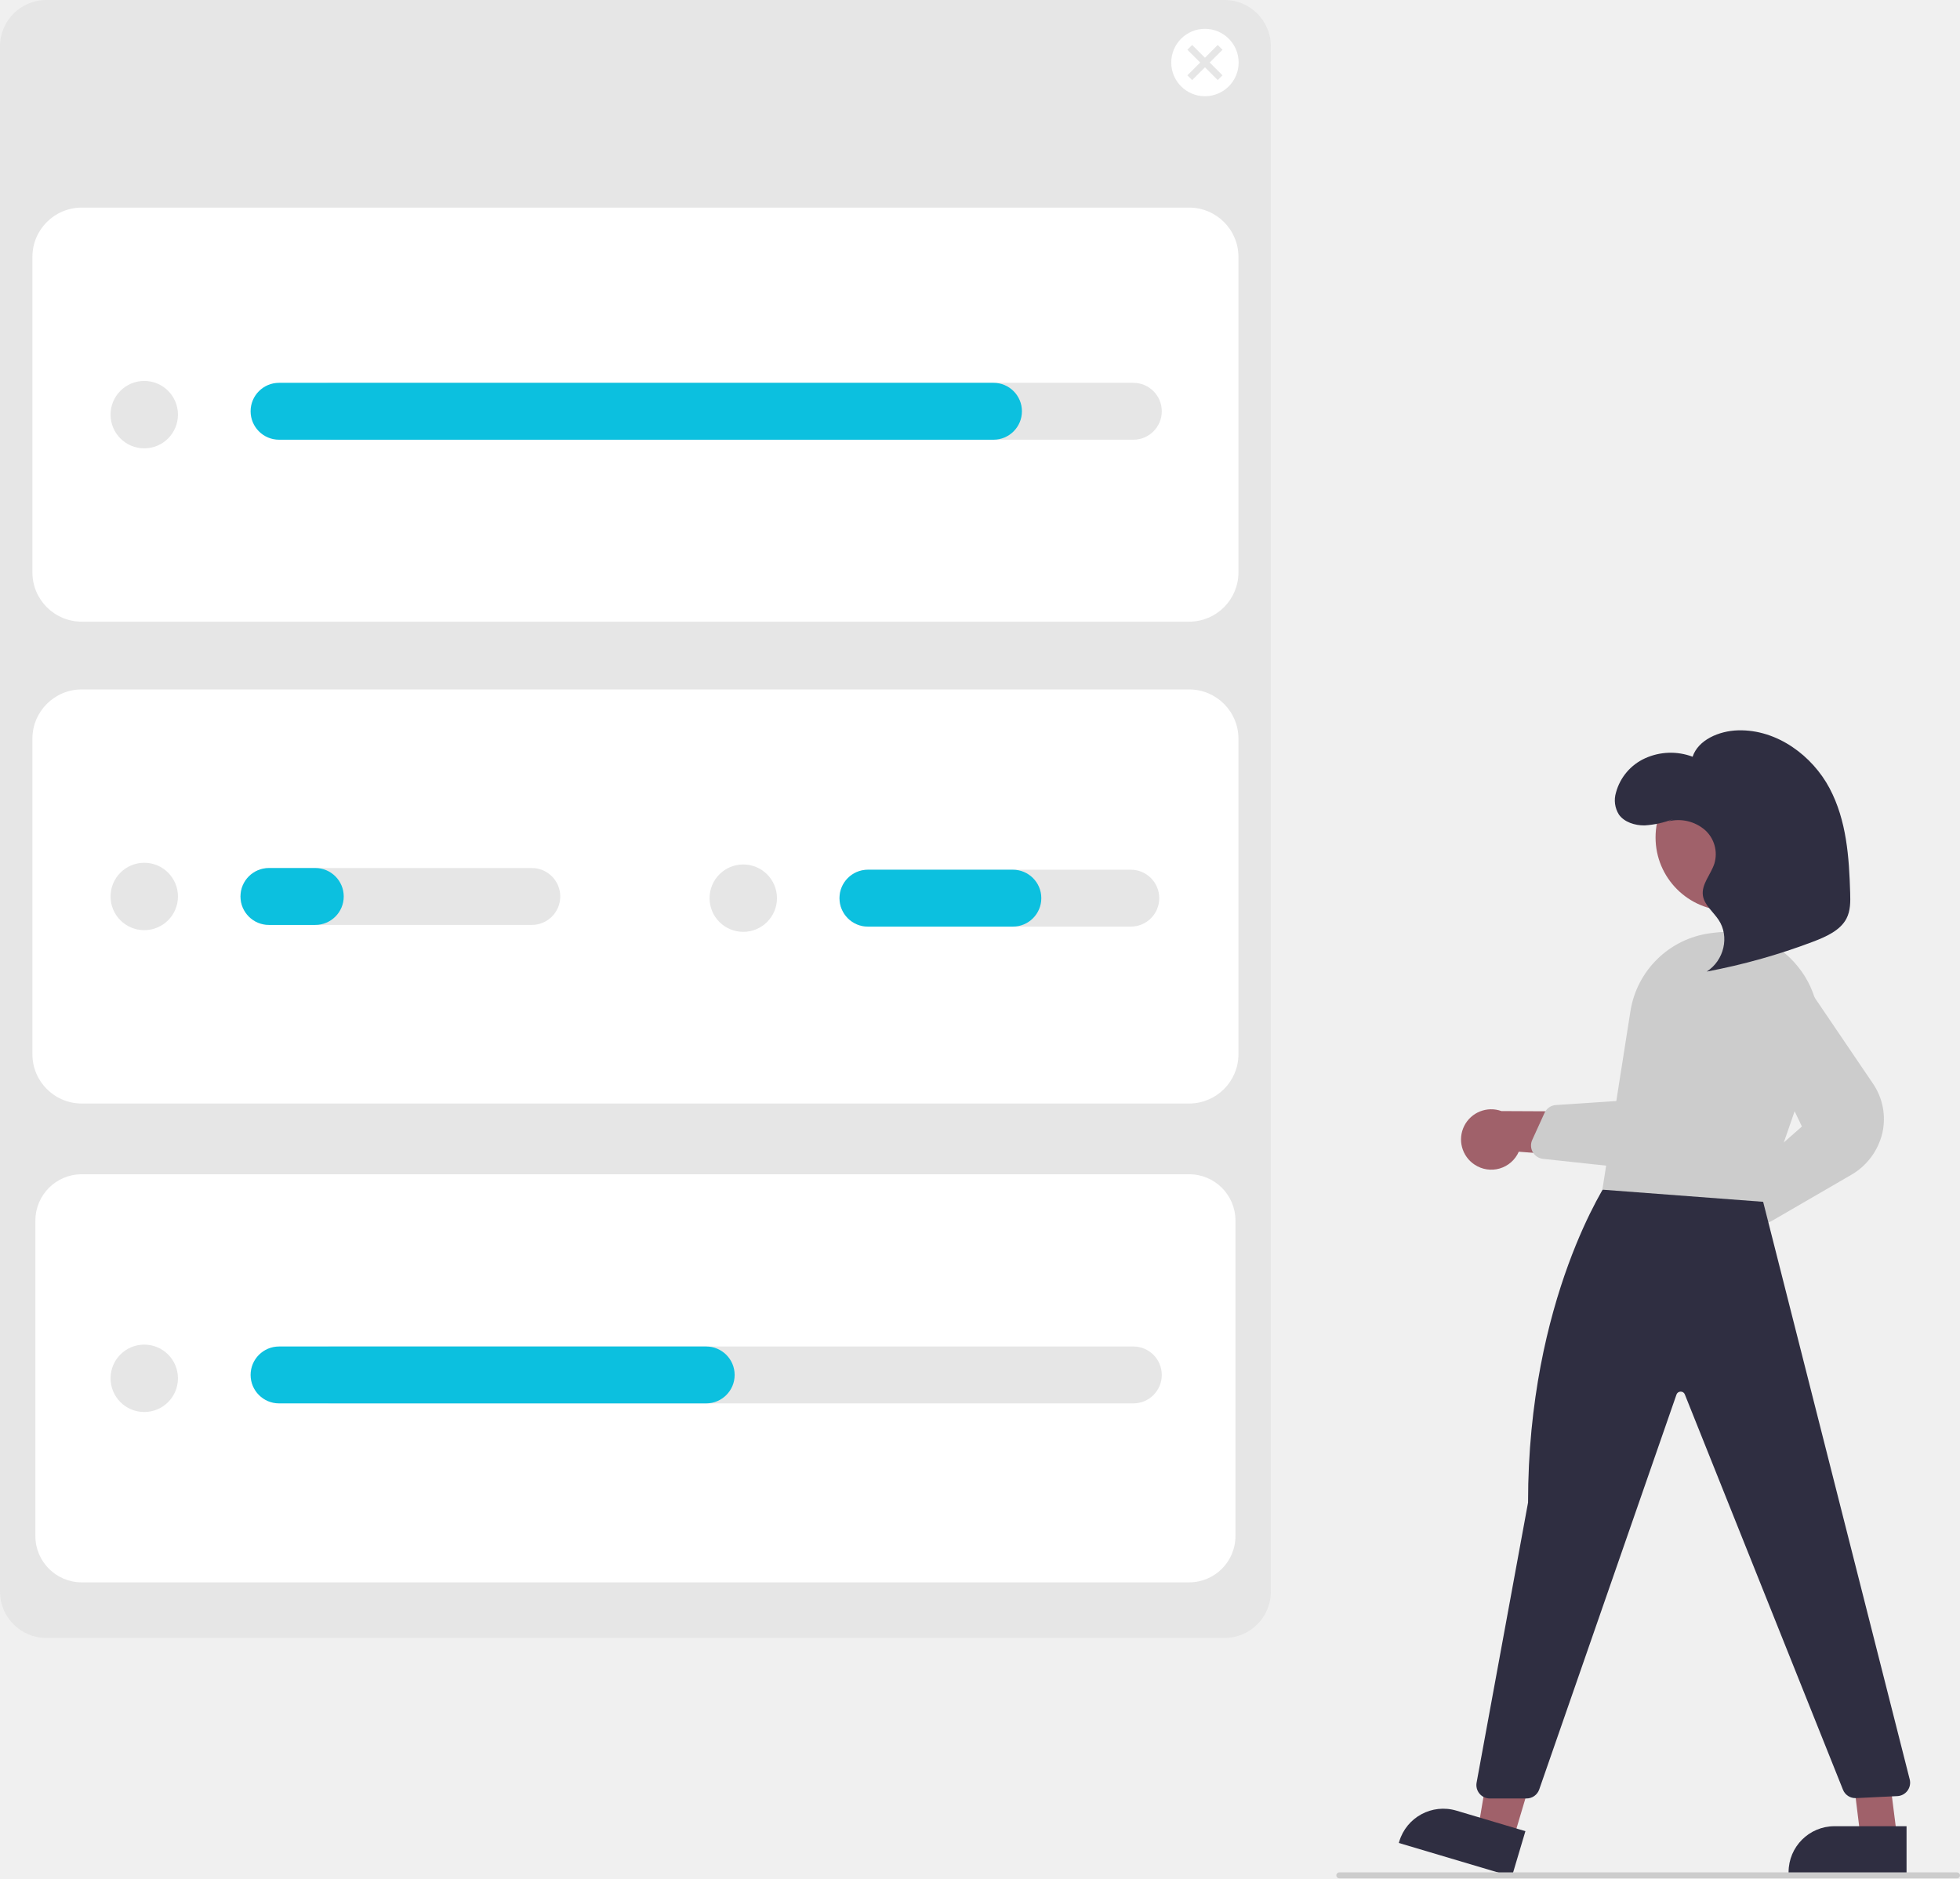
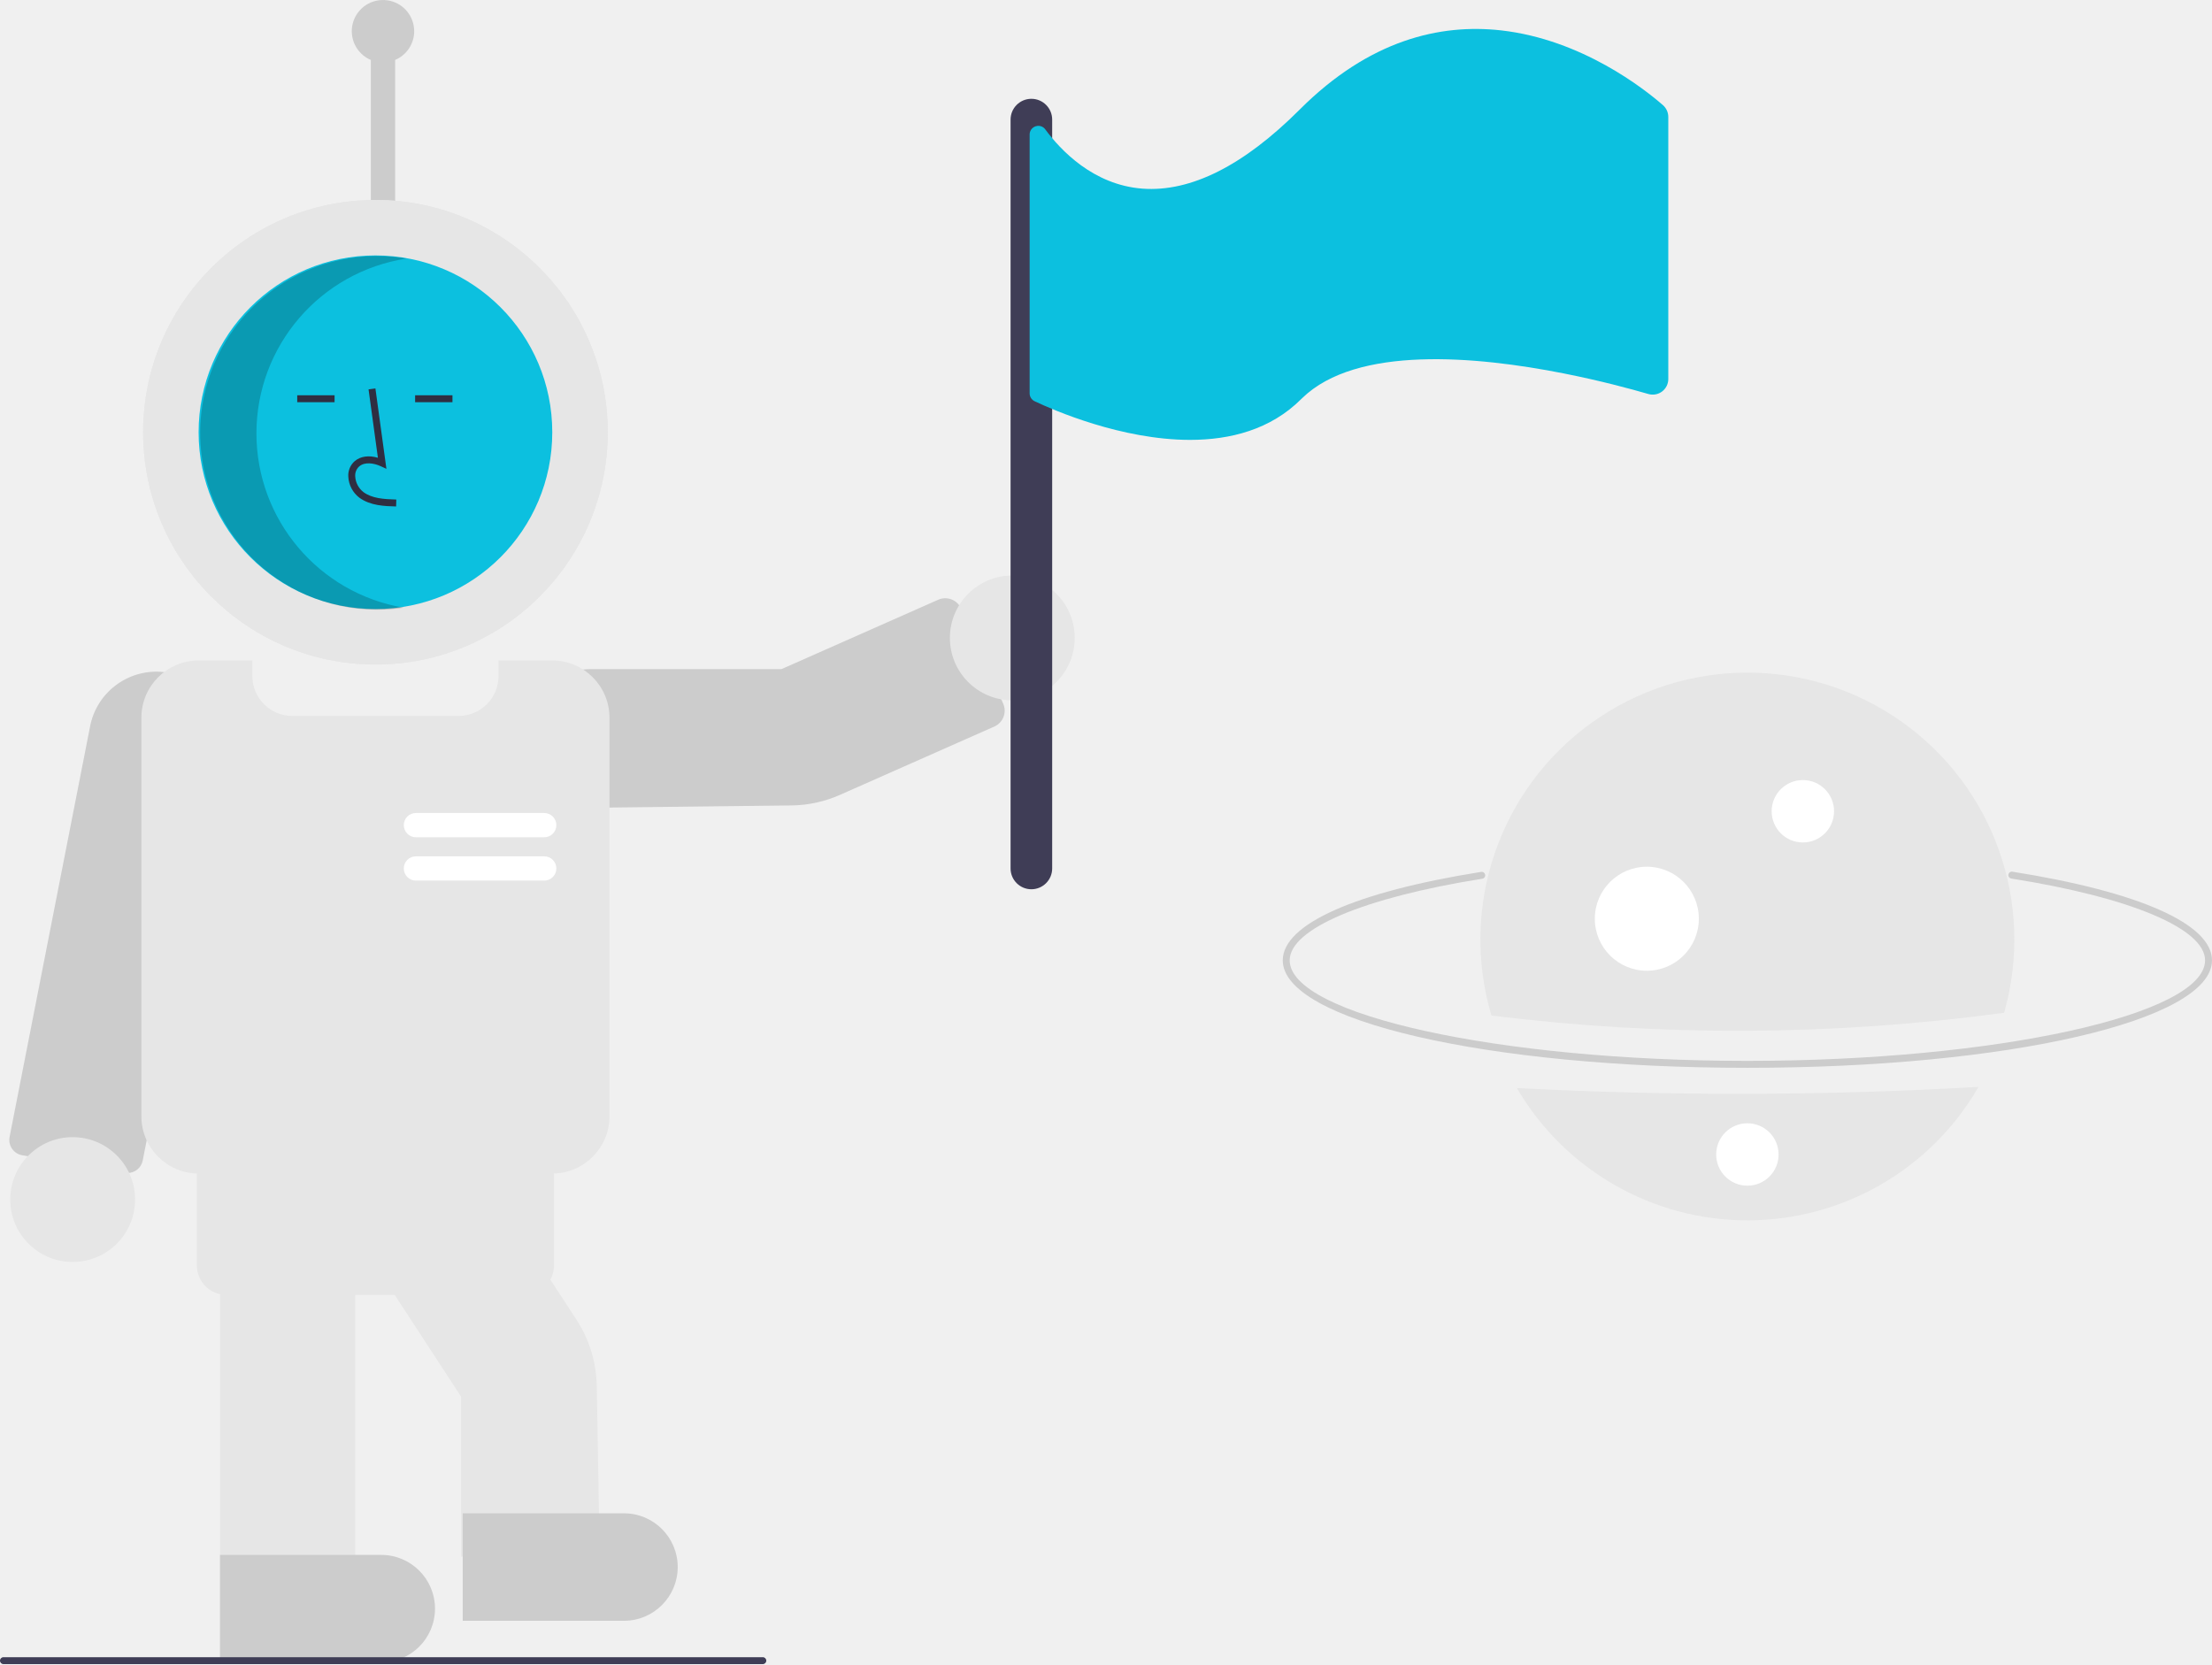
- <svg xmlns="http://www.w3.org/2000/svg" data-name="Layer 1" width="656.816" height="629.537" viewBox="0 0 656.816 629.537">
-   <path d="M287.092,135.231a15.517,15.517,0,0,0-15.5,15.5V668.698a15.517,15.517,0,0,0,15.5,15.5H681.965a15.518,15.518,0,0,0,15.5-15.5V150.731a15.518,15.518,0,0,0-15.5-15.5Z" transform="translate(-271.592 -135.2314)" fill="#e6e6e6" />
-   <path d="M670.108,343.586H298.95a16.519,16.519,0,0,1-16.5-16.5V221.313a16.519,16.519,0,0,1,16.5-16.5H670.108a16.518,16.518,0,0,1,16.5,16.5V327.086A16.518,16.518,0,0,1,670.108,343.586Z" transform="translate(-271.592 -135.2314)" fill="#fff" />
-   <path d="M670.108,505.076H298.95a16.519,16.519,0,0,1-16.5-16.5V382.801a16.519,16.519,0,0,1,16.5-16.5H670.108a16.518,16.518,0,0,1,16.5,16.5V488.576A16.518,16.518,0,0,1,670.108,505.076Z" transform="translate(-271.592 -135.2314)" fill="#fff" />
-   <path d="M298.95,528.791a15.517,15.517,0,0,0-15.5,15.5V650.064a15.517,15.517,0,0,0,15.5,15.5H670.108a15.517,15.517,0,0,0,15.5-15.5V544.291a15.517,15.517,0,0,0-15.5-15.5Z" transform="translate(-271.592 -135.2314)" fill="#fff" />
-   <circle cx="403.788" cy="20.957" r="11.293" fill="#fff" />
-   <circle cx="48.342" cy="300.457" r="11.293" fill="#e6e6e6" />
-   <path d="M449.803,445.223h-88.085a9.534,9.534,0,1,1,0-19.068h88.085a9.534,9.534,0,1,1,0,19.068Z" transform="translate(-271.592 -135.2314)" fill="#e6e6e6" />
-   <circle cx="249.074" cy="301.022" r="11.293" fill="#e6e6e6" />
-   <path d="M650.535,445.788h-88.085a9.534,9.534,0,0,1,0-19.069h88.085a9.534,9.534,0,1,1,0,19.069Z" transform="translate(-271.592 -135.2314)" fill="#e6e6e6" />
-   <polygon points="409.668 16.673 408.071 15.076 403.788 19.36 399.504 15.076 397.907 16.673 402.191 20.957 397.907 25.24 399.504 26.837 403.788 22.553 408.071 26.837 409.668 25.24 405.385 20.957 409.668 16.673" fill="#e6e6e6" />
-   <circle cx="48.342" cy="138.968" r="11.293" fill="#e6e6e6" />
-   <path d="M651.382,282.604H382.61a9.534,9.534,0,0,1,0-19.069H651.382a9.534,9.534,0,0,1,0,19.069Z" transform="translate(-271.592 -135.2314)" fill="#e6e6e6" />
-   <path d="M604.516,282.604H365.106a9.534,9.534,0,0,1,0-19.069H604.516a9.534,9.534,0,0,1,0,19.069Z" transform="translate(-271.592 -135.2314)" fill="#0cc0df" />
-   <circle cx="48.342" cy="461.946" r="11.293" fill="#e6e6e6" />
-   <path d="M651.382,605.583H382.61a9.534,9.534,0,1,1,0-19.068H651.382a9.534,9.534,0,0,1,0,19.068Z" transform="translate(-271.592 -135.2314)" fill="#e6e6e6" />
-   <path d="M508.244,605.583H365.106a9.534,9.534,0,1,1,0-19.068H508.244a9.534,9.534,0,0,1,0,19.068Z" transform="translate(-271.592 -135.2314)" fill="#0cc0df" />
-   <path d="M377.246,445.223H361.718a9.534,9.534,0,1,1,0-19.068h15.528a9.534,9.534,0,1,1,0,19.068Z" transform="translate(-271.592 -135.2314)" fill="#0cc0df" />
-   <path d="M611.01,445.788H562.45a9.534,9.534,0,0,1,0-19.069h48.56a9.534,9.534,0,0,1,0,19.069Z" transform="translate(-271.592 -135.2314)" fill="#0cc0df" />
-   <path d="M849.371,560.048a10.056,10.056,0,0,0,8.667-12.753l29.274-20.494-17.265-6.837L844.894,540.474a10.11,10.11,0,0,0,4.477,19.574Z" transform="translate(-271.592 -135.2314)" fill="#a0616a" />
-   <path d="M863.016,545.082a4.509,4.509,0,0,1-1.827-.391,4.453,4.453,0,0,1-2.578-3.168l-1.965-9.127a4.506,4.506,0,0,1,1.425-4.325l17.36-15.286-17.137-35.905a10.969,10.969,0,0,1,18.979-10.881l21.946,32.371a21.139,21.139,0,0,1,3.196,16.486A22.056,22.056,0,0,1,891.779,529.094L865.268,544.47A4.477,4.477,0,0,1,863.016,545.082Z" transform="translate(-271.592 -135.2314)" fill="#ccc" />
-   <path d="M765.752,525.567A10.056,10.056,0,0,0,780.549,521.232l35.626,2.79-8.982-16.253-32.454-.157a10.11,10.11,0,0,0-8.988,17.956Z" transform="translate(-271.592 -135.2314)" fill="#a0616a" />
-   <circle cx="579.356" cy="280.671" r="24.561" fill="#a0616a" />
-   <polygon points="507.039 616.668 495.289 613.172 503.182 566.184 520.525 571.345 507.039 616.668" fill="#a0616a" />
-   <path d="M778.239,764.182,740.35,752.909l.143-.479a15.386,15.386,0,0,1,19.135-10.36l.001 0L782.77,748.955Z" transform="translate(-271.592 -135.2314)" fill="#2f2e41" />
-   <polygon points="635.778 616.067 623.518 616.066 617.686 568.778 629.78 568.779 635.778 616.067" fill="#a0616a" />
-   <path d="M910.496,763.182l-39.531-.001v-.5a15.386,15.386,0,0,1,15.386-15.386h.001l24.144.001Z" transform="translate(-271.592 -135.2314)" fill="#2f2e41" />
-   <path d="M783.152,737.997H770.842a4.501,4.501,0,0,1-4.426-5.313l17.241-93.866c-.017-68.387,26.89-107.997,27.161-108.39l.328-.474,50.287,4.104,50.123,197.544a4.5,4.5,0,0,1-4.143,5.602l-13.831.671a4.479,4.479,0,0,1-4.396-2.823l-52.989-132.468a1.433,1.433,0,0,0-1.427-.942,1.47,1.47,0,0,0-1.382,1.007L787.403,734.975A4.504,4.504,0,0,1,783.152,737.997Z" transform="translate(-271.592 -135.2314)" fill="#2f2e41" />
-   <path d="M862.487,538.025l-.384-.028-53.541-4.041,9.391-59.729A31.273,31.273,0,0,1,844.676,448.011h0q.617-.086,1.242-.169A30.901,30.901,0,0,1,874.004,459.082a31.29,31.29,0,0,1,5.354,30.169Z" transform="translate(-271.592 -135.2314)" fill="#ccc" />
-   <path d="M835.252,522.427a21.174,21.174,0,0,1-15.596,4.535l-30.987-3.336a4.5,4.5,0,0,1-3.614-6.34l4.132-9.071a4.496,4.496,0,0,1,3.794-2.625l22.585-1.514,7.415-39.082a10.983,10.983,0,0,1,10.778-8.925,10.859,10.859,0,0,1,8.17,3.65,11.322,11.322,0,0,1,2.779,8.06l-1.436,38.747a21.137,21.137,0,0,1-7.364,15.354Q835.584,522.162,835.252,522.427Z" transform="translate(-271.592 -135.2314)" fill="#ccc" />
-   <path d="M832.271,409.769a32.002,32.002,0,0,1-9.554,2.102c-3.293.041-6.793-1.099-8.595-3.607a8.986,8.986,0,0,1-.989-7.439,17.671,17.671,0,0,1,9.752-11.457,20.761,20.761,0,0,1,15.918-.512c1.848-5.618,8.808-8.675,15.25-8.848,13.16-.353,24.926,8.62,30.644,19.41s6.553,23.123,6.908,35.097c.087,2.92.123,5.965-1.26,8.602-2.06,3.926-6.741,6.04-11.152,7.716a209.369,209.369,0,0,1-35.667,10.026c5.84-3.732,7.692-11.766,3.993-17.319-1.81-2.717-4.781-4.979-5.262-8.125-.577-3.773,2.643-7.072,3.833-10.724a10.898,10.898,0,0,0-3.109-11.25,13.666,13.666,0,0,0-12.338-2.926" transform="translate(-271.592 -135.2314)" fill="#2f2e41" />
-   <path d="M927.408,764.769h-207a1,1,0,0,1,0-2h207a1,1,0,0,1,0,2Z" transform="translate(-271.592 -135.2314)" fill="#ccc" />
+ <svg xmlns="http://www.w3.org/2000/svg" data-name="Layer 1" width="637.957" height="480" viewBox="0 0 637.957 480">
+   <path d="M784.978,518c-75.14,0-134-13.617-134-31,0-10.422,20.856-19.721,57.22-25.511a1,1,0,1,1,.314,1.975C674.258,468.919,652.978,477.938,652.978,487c0,15.72,60.448,29,132,29s132-13.28,132-29c0-9.101-21.416-18.141-55.89-23.593a1,1,0,0,1,.312-1.976c36.591,5.787,57.577,15.106,57.577,25.568C918.978,504.383,860.118,518,784.978,518Z" transform="translate(-281.0217 -210)" fill="#ccc" />
+   <path d="M718.5,523.838a76.983,76.983,0,0,0,133.15-.336A1211.979,1211.979,0,0,1,718.5,523.838Z" transform="translate(-281.0217 -210)" fill="#e6e6e6" />
+   <path d="M859.02,502.123a76.997,76.997,0,1,0-147.857.799A572.233,572.233,0,0,0,859.02,502.123Z" transform="translate(-281.0217 -210)" fill="#e6e6e6" />
+   <path d="M400.478,219a9,9,0,1,0-12.5,8.294V274h7V227.294A9.002,9.002,0,0,0,400.478,219Z" transform="translate(-281.0217 -210)" fill="#ccc" />
+   <path d="M450.981,443h-.003a20.021,20.021,0,0,1-19.986-20.771c.401-10.603,9.581-19.229,20.464-19.229h54.945l45.212-20.015a5.007,5.007,0,0,1,6.596,2.547l12.144,27.433a5.006,5.006,0,0,1-2.548,6.596L523.275,439.274a35.4,35.4,0,0,1-14.002,3.046Z" transform="translate(-281.0217 -210)" fill="#ccc" />
+   <path d="M317.795,548.343a4.595,4.595,0,0,1-.778-.066L287.448,543.23h0a4.499,4.499,0,0,1-3.659-5.301l23.146-118.051a19.5,19.5,0,0,1,38.442,6.572L322.191,544.707A4.47,4.47,0,0,1,317.795,548.343Z" transform="translate(-281.0217 -210)" fill="#ccc" />
+   <circle cx="20.957" cy="346" r="18" fill="#e6e6e6" />
+   <circle cx="108.28" cy="124.677" r="67" fill="#e6e6e6" />
+   <circle cx="108.28" cy="124.677" r="67" fill="#e6e6e6" />
+   <circle cx="108.28" cy="124.677" r="51" fill="#0cc0df" />
+   <path d="M395.264,356.086c-3.306-.092-7.42-.207-10.59-2.522a8.133,8.133,0,0,1-3.2-6.073,5.471,5.471,0,0,1,1.86-4.493c1.656-1.399,4.073-1.727,6.678-.961L387.313,322.311l1.981-.271,3.173,23.19-1.655-.759c-1.918-.88-4.552-1.328-6.188.055a3.515,3.515,0,0,0-1.153,2.896,6.147,6.147,0,0,0,2.381,4.528c2.467,1.802,5.746,2.034,9.466,2.138Z" transform="translate(-281.0217 -210)" fill="#2f2e41" />
+   <rect x="85.721" y="114.012" width="10.772" height="2" fill="#2f2e41" />
+   <rect x="119.721" y="114.012" width="10.772" height="2" fill="#2f2e41" />
+   <path d="M354.978,335a51.011,51.011,0,0,1,43.268-50.417A50.994,50.994,0,1,0,397.443,385.275,51.004,51.004,0,0,1,354.978,335Z" transform="translate(-281.0217 -210)" opacity="0.2" />
+   <path d="M440.301,548.5h-102a16.519,16.519,0,0,1-16.5-16.5V417a16.519,16.519,0,0,1,16.5-16.5h15.5V405a11.513,11.513,0,0,0,11.5,11.5h48a11.513,11.513,0,0,0,11.5-11.5v-4.5h15.5a16.519,16.519,0,0,1,16.5,16.5V532A16.519,16.519,0,0,1,440.301,548.5Z" transform="translate(-281.0217 -210)" fill="#e6e6e6" />
+   <path d="M453.987,659H413.978V612.811l-52.251-80.116,33.504-21.851,52.022,79.768a36.189,36.189,0,0,1,5.879,19.165Z" transform="translate(-281.0217 -210)" fill="#e6e6e6" />
+   <path d="M383.478,689.5h-39v-117h39Z" transform="translate(-281.0217 -210)" fill="#e6e6e6" />
+   <path d="M432.301,583.5h-86a8.51,8.51,0,0,1-8.5-8.5V543a8.51,8.51,0,0,1,8.5-8.5h86a8.51,8.51,0,0,1,8.5,8.5v32A8.51,8.51,0,0,1,432.301,583.5Z" transform="translate(-281.0217 -210)" fill="#e6e6e6" />
+   <path d="M460.978,677.5h-46.5v-31h46.5a15.5,15.5,0,0,1,0,31Z" transform="translate(-281.0217 -210)" fill="#ccc" />
+   <path d="M390.978,689.5h-46.5v-31h46.5a15.5,15.5,0,0,1,0,31Z" transform="translate(-281.0217 -210)" fill="#ccc" />
+   <path d="M437.978,451.5h-37a3.5,3.5,0,0,1,0-7h37a3.5,3.5,0,0,1,0,7Z" transform="translate(-281.0217 -210)" fill="#fff" />
+   <path d="M437.978,464h-37a3.5,3.5,0,0,1,0-7h37a3.5,3.5,0,0,1,0,7Z" transform="translate(-281.0217 -210)" fill="#fff" />
+   <path d="M501.022,690h-219a1,1,0,0,1,0-2h219a1,1,0,1,1,0,2Z" transform="translate(-281.0217 -210)" fill="#3f3d56" />
+   <circle cx="291.957" cy="184" r="18" fill="#e6e6e6" />
+   <path d="M578.478,466.5a6.007,6.007,0,0,1-6-6v-216a6,6,0,0,1,12,0v216A6.007,6.007,0,0,1,578.478,466.5Z" transform="translate(-281.0217 -210)" fill="#3f3d56" />
+   <path d="M760.639,240.34c-5.27-4.61-23.37-18.96-46.72-21.58-17.47-1.95-37.88,2.66-58.05,22.84-16.18,16.18-31.44,23.85-45.36,22.81-14.21-1.07-23.66-11.17-28.03-17.1a2.443,2.443,0,0,0-2.77-.88,2.47,2.47,0,0,0-1.73,2.38v74.66a2.509,2.509,0,0,0,1.43,2.26c5.45,2.58,25.08,11.15,44.84,11.15,11.59,0,23.24-2.95,32.08-11.8.09-.09.17-.17.26-.25,15.66-15.24,50.18-12.11,75.37-7.13,10.42,2.06,19.24,4.43,24.47,5.95a4.493,4.493,0,0,0,5.74-4.32v-75.6A4.513,4.513,0,0,0,760.639,240.34Z" transform="translate(-281.0217 -210)" fill="#0cc0df" />
+   <circle cx="519.957" cy="234" r="9" fill="#fff" />
+   <circle cx="503.957" cy="333" r="9" fill="#fff" />
+   <circle cx="474.957" cy="265" r="15" fill="#fff" />
</svg>
